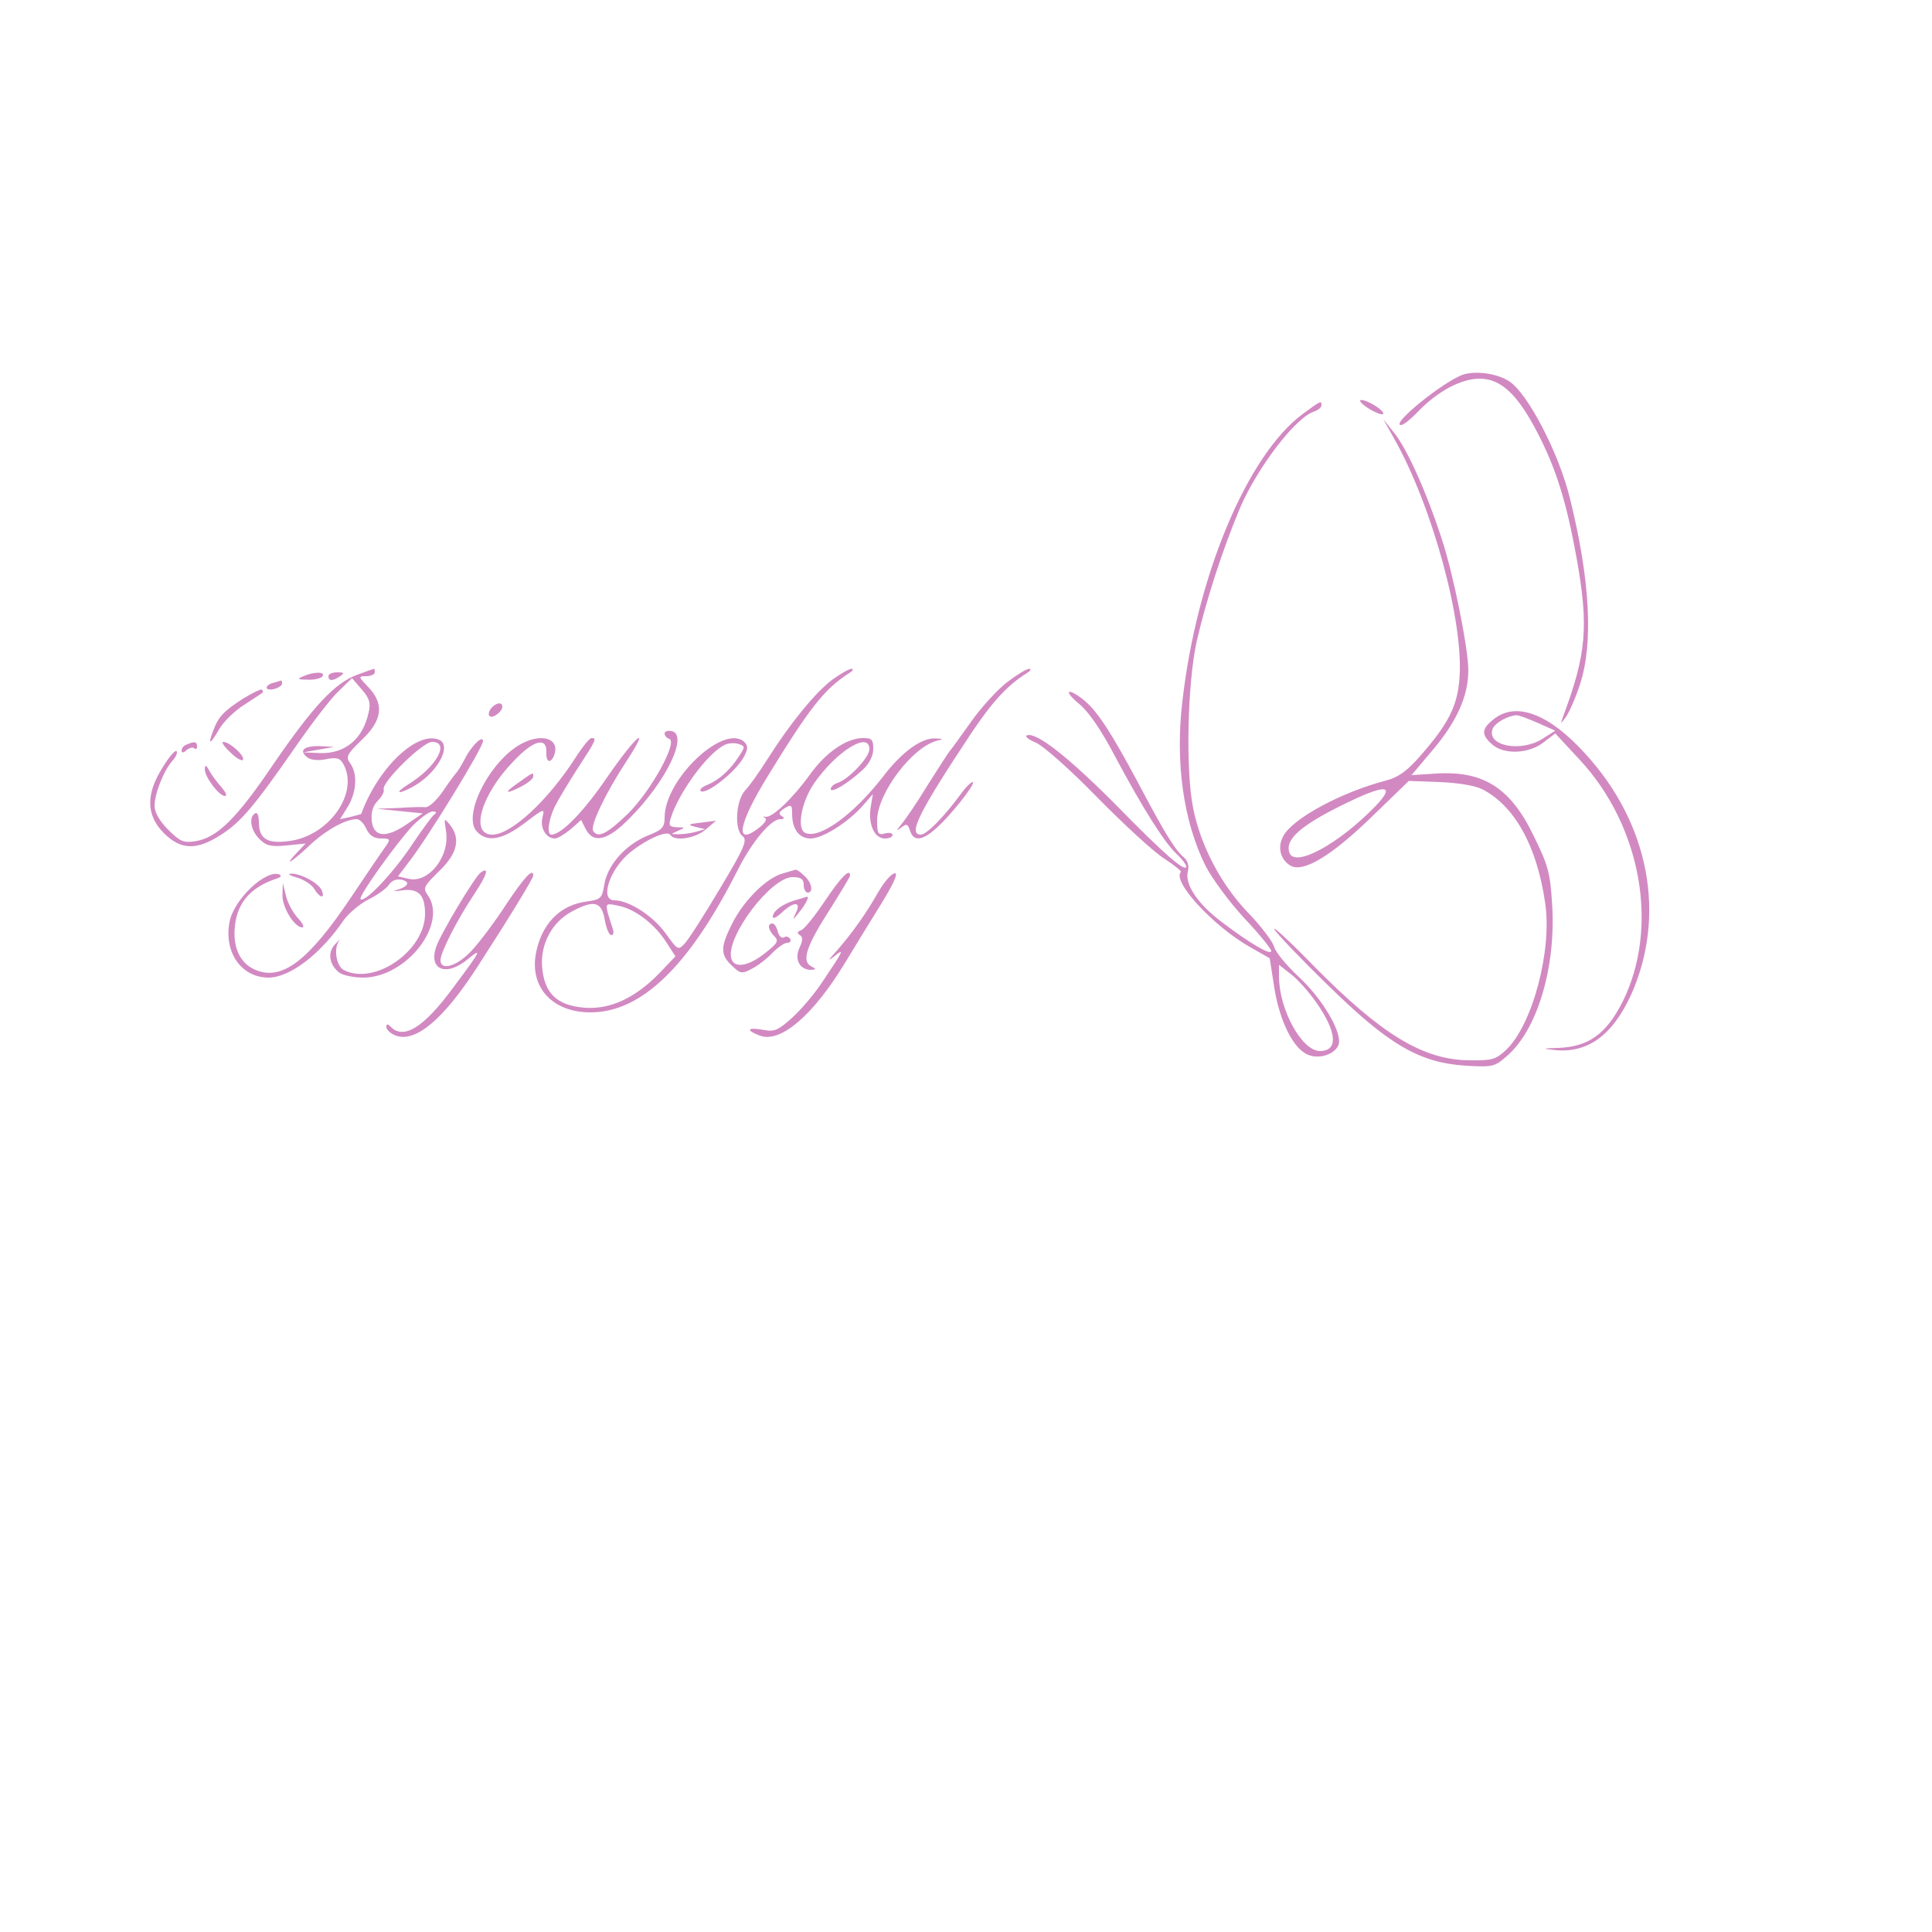
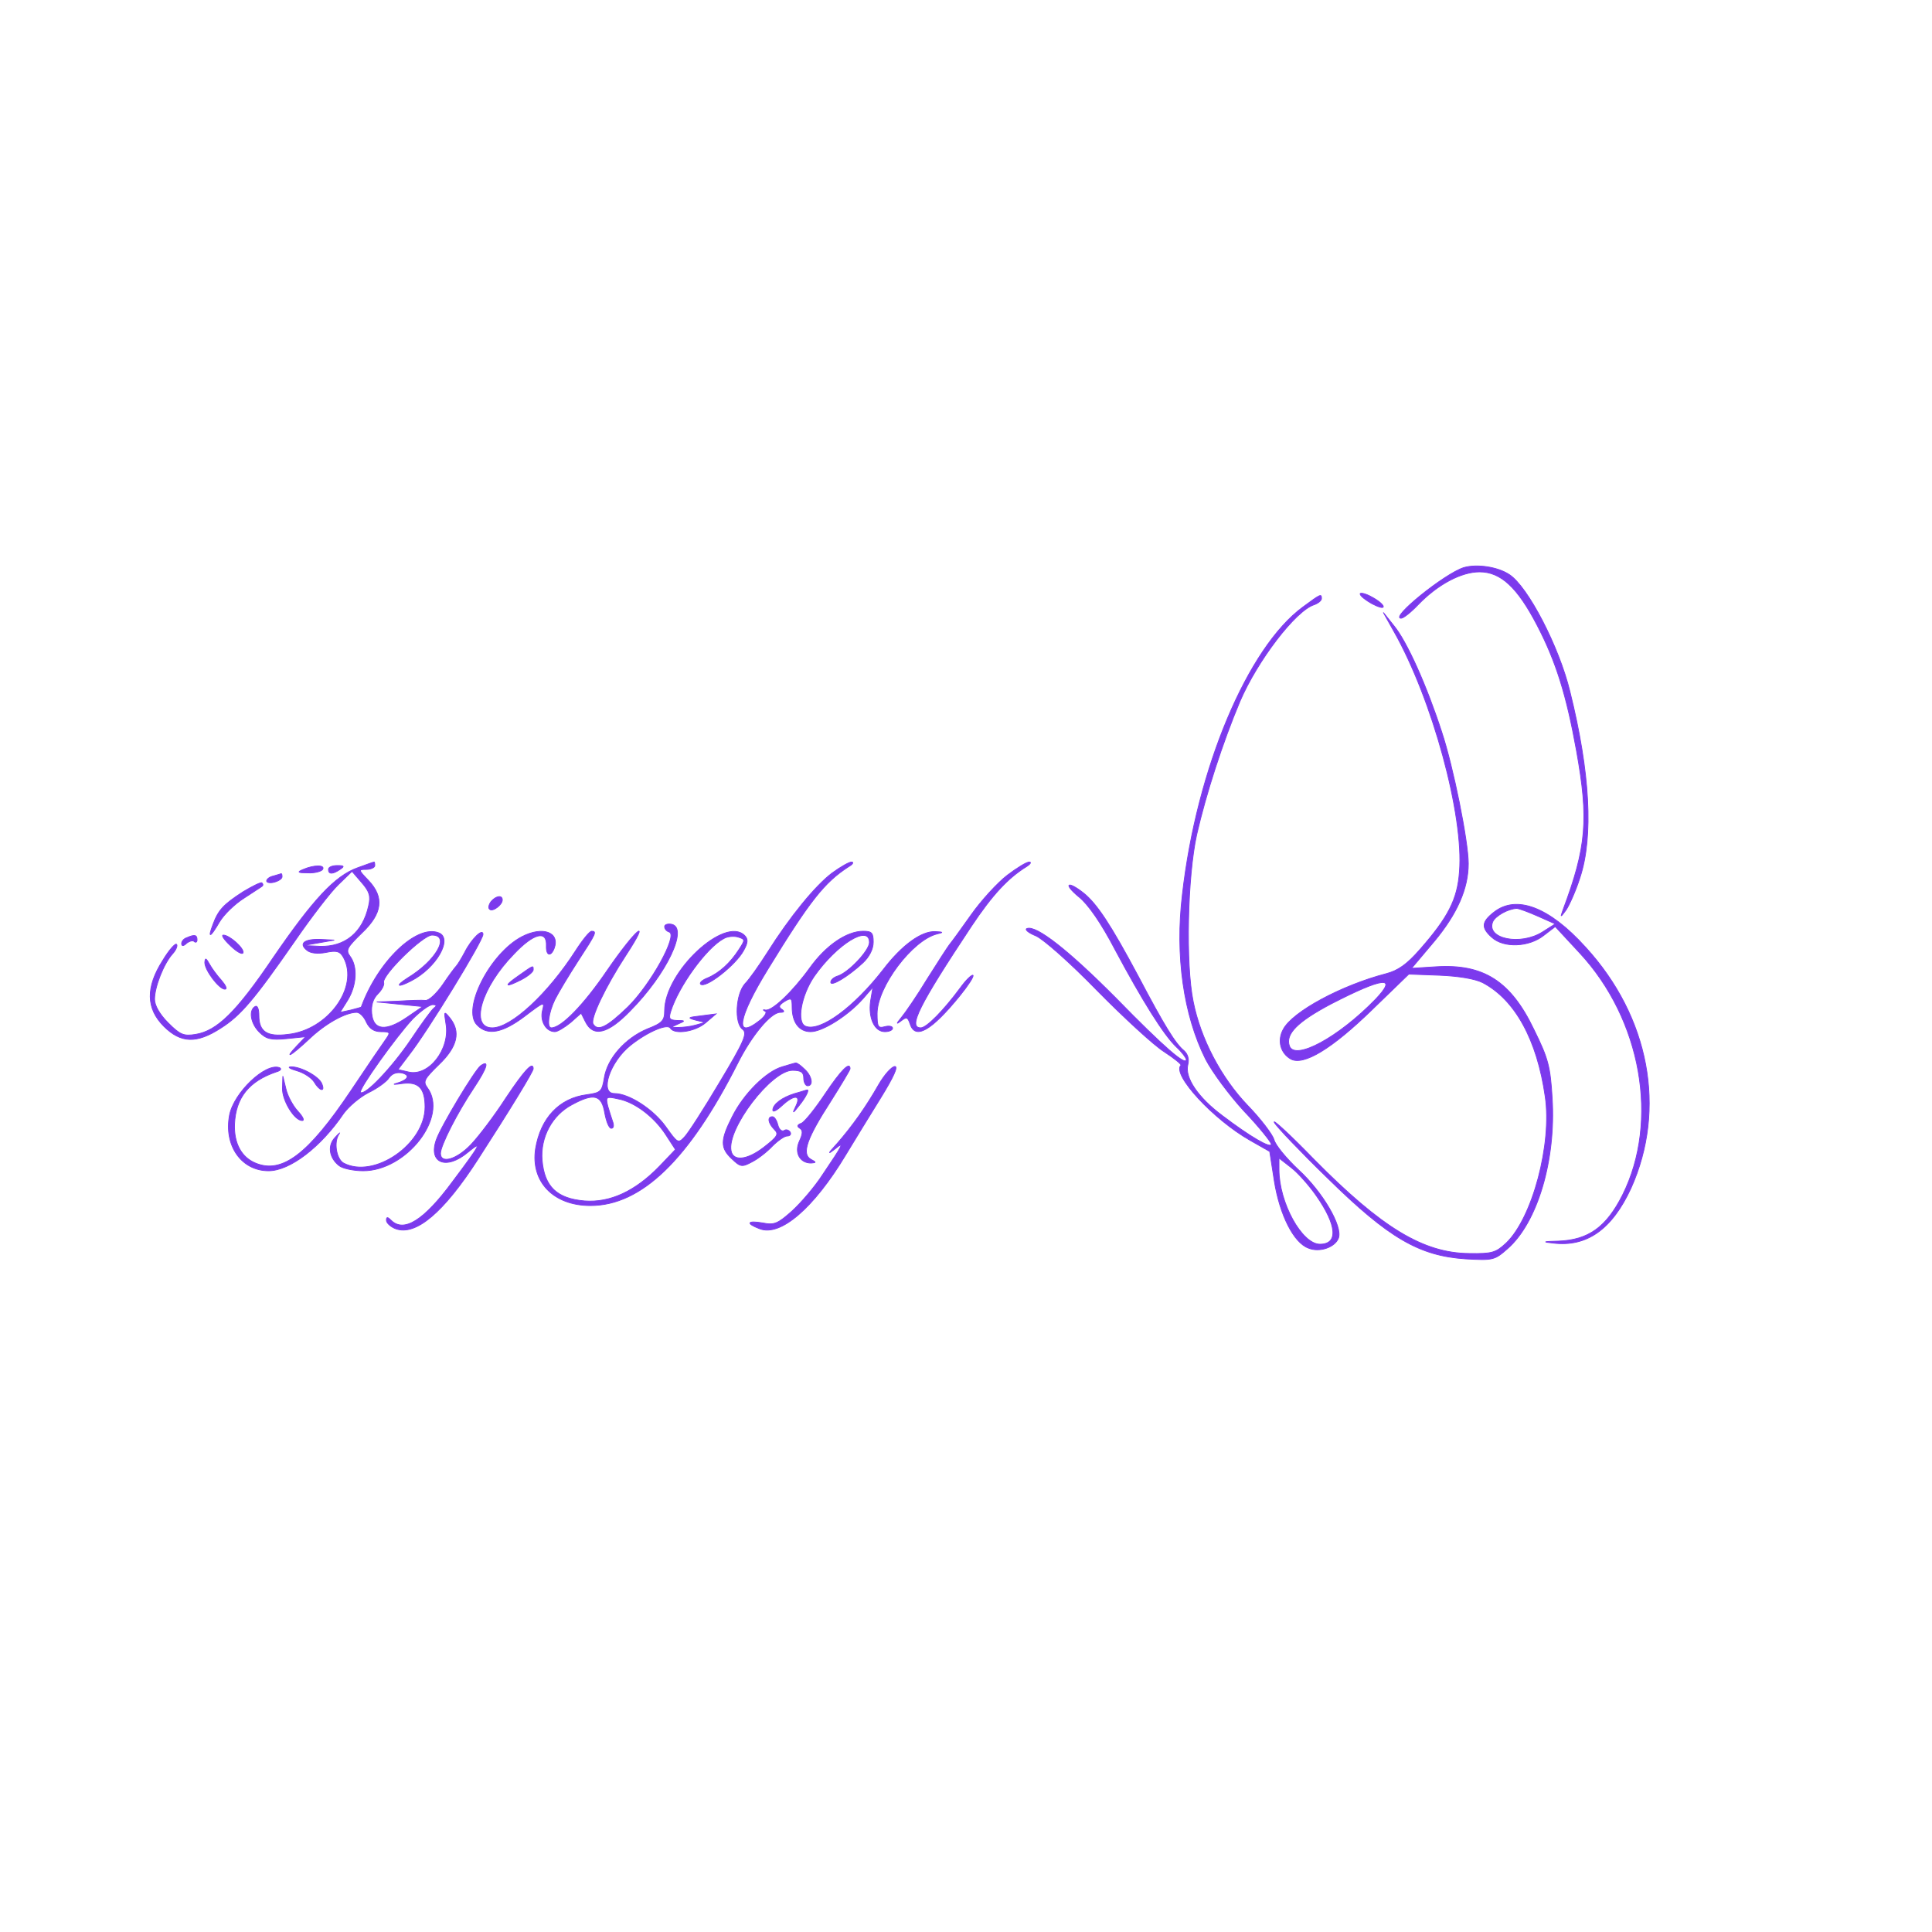
- <svg xmlns="http://www.w3.org/2000/svg" version="1.0" width="100pt" height="100pt" viewBox="0 0 500 500" preserveAspectRatio="xMidYMid meet">
-   <g transform="translate(0,1000) scale(0.1,-0.1)" fill="#d289c2" stroke="none">
-     <path d="M3788 9031 c-50 -16 -192 -131 -162 -131 6 0 26 16 44 35 51 53 112 85 159 85 55 0 98 -40 149 -138 49 -94 76 -181 102 -325 32 -178 26 -249 -35 -412 -7 -20 -7 -20 8 0 8 12 25 49 36 84 35 106 26 272 -26 481 -28 116 -109 272 -157 303 -30 20 -84 28 -118 18z" />
-     <path d="M3520 8963 c0 -5 14 -16 30 -25 17 -9 30 -13 30 -8 0 5 -13 16 -30 25 -16 9 -30 12 -30 8z" />
-     <path d="M3372 8929 c-143 -105 -275 -418 -312 -744 -19 -158 3 -312 60 -426 17 -33 62 -94 100 -135 39 -41 70 -80 70 -85 0 -13 -56 20 -127 74 -63 47 -97 98 -89 131 4 15 0 28 -10 37 -22 18 -50 63 -119 194 -70 131 -106 186 -141 214 -42 33 -53 24 -12 -10 24 -19 58 -68 94 -137 70 -131 126 -221 159 -252 14 -13 25 -28 25 -32 0 -18 -58 32 -180 157 -124 125 -208 191 -232 182 -7 -2 3 -11 23 -19 20 -9 89 -70 159 -142 69 -70 146 -141 173 -158 26 -17 46 -33 43 -35 -23 -24 84 -140 179 -194 l51 -29 12 -77 c14 -87 50 -159 88 -173 29 -12 69 2 78 26 11 30 -41 119 -103 176 -32 30 -61 65 -64 79 -4 13 -34 53 -68 88 -69 72 -122 173 -141 269 -20 97 -15 323 9 432 24 105 67 238 112 345 45 105 144 235 192 250 11 4 19 11 19 16 0 13 -2 12 -48 -22z m35 -1524 c53 -76 57 -125 9 -125 -47 0 -106 108 -106 193 l0 30 32 -25 c18 -14 47 -47 65 -73z" />
-     <path d="M3608 8865 c99 -175 181 -476 169 -621 -5 -72 -30 -119 -102 -201 -34 -39 -57 -55 -88 -63 -115 -30 -242 -98 -266 -144 -16 -29 -7 -62 20 -77 33 -17 105 26 210 128 l95 92 80 -3 c49 -2 91 -9 111 -19 84 -44 141 -148 162 -295 18 -122 -33 -314 -101 -379 -27 -25 -36 -28 -96 -27 -119 1 -227 67 -401 243 -62 64 -109 107 -103 96 6 -11 68 -76 139 -145 157 -154 236 -200 356 -208 71 -4 75 -3 108 26 78 68 126 230 116 390 -5 82 -10 102 -47 177 -60 126 -131 171 -254 163 l-63 -4 59 70 c59 71 88 136 88 201 0 57 -39 251 -69 341 -39 120 -90 234 -124 275 l-27 34 28 -50z m-48 -951 c-96 -99 -209 -160 -223 -121 -11 31 21 63 108 109 134 69 174 74 115 12z" />
-     <path d="M925 8254 c-58 -21 -114 -81 -217 -231 -96 -142 -146 -191 -202 -200 -31 -5 -40 -1 -71 30 -22 22 -35 45 -35 61 0 32 24 93 47 118 9 10 13 21 10 24 -3 4 -20 -15 -36 -42 -44 -69 -43 -124 3 -170 44 -44 85 -45 147 -5 52 33 86 73 193 227 42 61 92 126 112 145 l35 34 25 -29 c20 -23 24 -35 18 -60 -15 -69 -61 -107 -126 -105 l-43 2 40 7 40 7 -37 2 c-41 1 -55 -11 -34 -28 9 -8 28 -10 49 -6 29 6 37 3 46 -13 41 -76 -40 -188 -144 -199 -54 -7 -75 7 -75 49 0 17 -4 27 -10 23 -17 -10 -11 -44 11 -66 18 -18 30 -21 71 -17 l49 5 -22 -23 c-37 -39 -16 -27 31 17 42 40 94 69 123 69 8 0 19 -11 25 -25 8 -17 20 -25 38 -25 24 0 25 -2 13 -19 -8 -11 -49 -71 -91 -134 -110 -164 -178 -216 -247 -187 -36 15 -56 51 -54 101 3 68 37 111 108 135 11 3 15 8 8 11 -36 13 -118 -65 -129 -123 -15 -79 31 -144 101 -144 55 0 135 61 194 148 13 18 41 42 64 54 23 11 48 29 54 39 8 11 20 15 34 12 22 -6 15 -18 -16 -27 -11 -3 -3 -3 17 0 41 5 58 -12 58 -61 0 -96 -132 -187 -211 -145 -19 11 -26 56 -11 76 4 5 -1 1 -11 -10 -20 -21 -15 -53 11 -73 9 -7 37 -13 62 -13 112 0 221 140 166 215 -12 16 -8 23 30 60 48 46 57 85 28 121 -15 18 -15 17 -10 -15 12 -66 -45 -139 -98 -125 l-26 6 28 37 c48 61 192 296 192 313 0 17 -30 -12 -47 -46 -9 -17 -19 -33 -22 -36 -3 -3 -19 -24 -35 -48 -16 -23 -36 -42 -45 -41 -9 1 -41 0 -71 -2 l-55 -2 59 -6 60 -6 -41 -28 c-54 -37 -87 -34 -91 10 -2 21 3 38 16 51 10 10 17 23 15 29 -6 18 101 123 125 123 48 0 11 -66 -63 -111 -33 -21 -27 -26 8 -8 67 34 110 111 72 125 -57 22 -157 -74 -200 -192 0 -1 -12 -4 -27 -8 l-28 -6 20 32 c23 38 26 86 6 113 -12 16 -8 23 30 60 54 51 59 93 17 137 -26 27 -26 28 -5 28 12 0 22 5 22 10 0 6 -1 10 -2 9 -2 0 -21 -7 -43 -15z m199 -362 c-6 -4 -33 -41 -61 -83 -48 -71 -119 -146 -130 -136 -6 7 92 144 135 190 20 20 43 37 52 37 9 0 11 -3 4 -8z" />
-     <path d="M2154 8241 c-44 -33 -110 -114 -168 -206 -21 -33 -47 -70 -58 -81 -24 -27 -28 -102 -6 -118 13 -10 4 -31 -59 -136 -41 -69 -82 -133 -92 -143 -16 -17 -18 -15 -48 27 -32 45 -95 86 -133 86 -39 0 -12 82 42 125 44 35 96 57 103 44 11 -17 64 -9 91 14 l27 23 -39 -5 c-34 -4 -36 -5 -14 -11 l25 -6 -25 -7 c-14 -4 -34 -6 -45 -6 -20 0 -20 0 0 9 19 8 19 9 -3 9 -20 1 -22 5 -16 24 20 64 92 164 137 188 10 6 27 7 37 4 19 -6 19 -7 2 -33 -22 -34 -50 -60 -81 -73 -13 -5 -21 -12 -18 -16 13 -12 92 50 112 88 11 20 11 29 2 38 -51 51 -207 -94 -207 -195 0 -25 -6 -32 -45 -47 -57 -24 -103 -76 -111 -126 -6 -36 -9 -39 -45 -44 -72 -9 -120 -61 -133 -140 -13 -85 46 -147 142 -147 132 0 255 119 381 368 36 72 86 132 110 132 11 0 12 3 4 8 -9 6 -7 11 7 20 18 11 20 9 20 -14 0 -40 18 -64 48 -64 31 0 97 42 135 85 l26 30 -6 -36 c-6 -43 10 -79 37 -79 11 0 20 4 20 9 0 5 -9 7 -20 4 -18 -5 -20 0 -20 34 0 69 91 190 155 206 17 4 17 5 -4 6 -36 2 -87 -35 -135 -98 -76 -98 -163 -162 -201 -147 -24 9 -12 79 22 129 58 83 143 136 143 88 0 -21 -54 -78 -82 -87 -10 -3 -18 -10 -18 -16 0 -12 44 14 83 50 17 16 27 36 27 54 0 24 -4 28 -26 28 -43 0 -97 -37 -139 -96 -45 -62 -97 -111 -114 -108 -7 2 -7 0 -1 -3 6 -2 0 -13 -14 -24 -66 -52 -57 6 22 134 108 176 145 223 208 264 11 6 14 12 8 12 -5 1 -28 -12 -50 -28z m-589 -621 c4 -22 11 -40 17 -40 6 0 7 7 4 16 -3 9 -9 27 -13 41 -6 25 -4 26 27 19 43 -8 94 -47 124 -94 l24 -37 -41 -43 c-63 -65 -128 -95 -194 -90 -72 6 -104 37 -110 105 -5 60 26 117 77 144 57 31 77 26 85 -21z" />
-     <path d="M2607 8235 c-25 -19 -68 -66 -94 -103 -26 -37 -51 -71 -56 -77 -4 -5 -30 -45 -57 -88 -26 -43 -57 -88 -67 -100 -14 -17 -14 -19 -1 -9 14 11 17 10 23 -7 13 -43 55 -19 129 72 21 26 37 50 34 53 -3 2 -18 -12 -33 -33 -43 -58 -87 -103 -102 -103 -34 0 -5 58 131 263 54 81 94 124 142 154 10 6 14 12 8 12 -6 1 -32 -15 -57 -34z" />
-     <path d="M785 8250 c-17 -7 -15 -9 12 -9 17 -1 35 4 38 9 7 12 -22 12 -50 0z" />
-     <path d="M850 8250 c0 -13 11 -13 30 0 12 8 11 10 -7 10 -13 0 -23 -4 -23 -10z" />
-     <path d="M708 8233 c-10 -2 -18 -8 -18 -13 0 -4 9 -6 20 -3 11 3 20 9 20 14 0 5 -1 8 -2 8 -2 -1 -11 -3 -20 -6z" />
-     <path d="M629 8192 c-51 -33 -64 -47 -78 -85 -14 -37 -7 -34 17 7 11 19 40 47 64 62 24 16 45 29 47 31 2 2 2 5 -1 8 -2 3 -24 -8 -49 -23z" />
-     <path d="M1271 8167 c-6 -8 -8 -17 -4 -20 7 -8 33 11 33 24 0 13 -16 11 -29 -4z" />
-     <path d="M3866 8139 c-32 -25 -33 -40 -5 -65 31 -28 96 -25 134 5 l30 23 63 -68 c160 -172 207 -435 111 -627 -42 -83 -88 -116 -166 -119 -40 -1 -42 -2 -14 -5 88 -11 153 36 202 142 92 205 48 443 -118 624 -94 104 -179 136 -237 90z m114 -10 l45 -20 -33 -21 c-57 -36 -146 -18 -129 26 6 15 39 34 62 35 6 0 30 -9 55 -20z" />
-     <path d="M1720 8102 c0 -6 5 -12 12 -14 23 -8 -48 -136 -107 -194 -55 -53 -78 -64 -90 -44 -8 13 32 97 85 178 68 104 26 69 -49 -40 -60 -88 -118 -148 -144 -148 -13 0 -7 40 9 73 9 18 36 63 60 100 47 72 49 77 35 77 -5 0 -23 -22 -41 -50 -72 -112 -167 -200 -216 -200 -59 0 -29 104 56 191 51 54 86 63 84 21 -1 -25 11 -29 20 -7 16 42 -29 59 -83 31 -83 -43 -157 -189 -116 -229 27 -28 66 -20 123 23 50 38 52 39 46 15 -7 -27 9 -55 32 -55 7 0 25 11 41 24 l27 24 11 -22 c20 -41 58 -32 116 28 95 96 151 215 107 224 -10 2 -18 -1 -18 -6z" />
-     <path d="M483 8073 c-7 -2 -13 -9 -13 -15 0 -7 5 -7 13 1 8 6 17 8 20 4 4 -3 7 -1 7 5 0 13 -7 14 -27 5z" />
-     <path d="M596 8053 c16 -16 31 -24 33 -19 4 11 -35 46 -51 46 -6 0 2 -12 18 -27z" />
-     <path d="M530 8009 c0 -20 37 -69 52 -69 7 0 2 10 -9 23 -11 12 -25 31 -31 42 -9 16 -11 17 -12 4z" />
-     <path d="M1341 7974 c-39 -27 -34 -31 9 -9 17 9 30 20 30 25 0 12 2 13 -39 -16z" />
-     <path d="M1244 7742 c-15 -11 -103 -157 -115 -192 -21 -60 26 -79 82 -32 39 32 33 21 -39 -75 -75 -102 -127 -134 -160 -101 -9 9 -12 9 -12 0 0 -7 11 -17 24 -22 52 -19 124 42 213 180 84 130 143 227 143 234 0 21 -23 -4 -71 -76 -29 -45 -70 -99 -90 -120 -37 -39 -79 -51 -79 -23 0 20 43 105 88 172 33 50 39 71 16 55z" />
-     <path d="M2024 7739 c-41 -12 -99 -69 -129 -129 -31 -61 -31 -81 -1 -109 22 -21 26 -22 52 -8 16 8 40 27 53 41 14 14 31 26 38 26 8 0 11 5 8 10 -4 6 -11 8 -16 4 -6 -3 -13 3 -16 15 -3 12 -9 21 -14 21 -14 0 -11 -17 5 -33 12 -12 9 -18 -27 -46 -44 -34 -80 -37 -85 -9 -11 57 104 208 159 208 22 0 29 -5 29 -20 0 -11 5 -20 10 -20 16 0 11 26 -8 43 -10 10 -20 17 -23 16 -2 0 -18 -5 -35 -10z" />
-     <path d="M768 7729 c18 -5 38 -18 45 -29 14 -24 29 -27 20 -5 -7 19 -55 45 -80 44 -10 0 -3 -5 15 -10z" />
-     <path d="M2136 7670 c-26 -39 -54 -74 -62 -77 -11 -4 -12 -8 -4 -13 8 -5 8 -14 -1 -33 -14 -30 1 -57 30 -57 14 1 14 2 -1 10 -24 14 -10 54 52 150 27 43 50 81 50 84 0 20 -23 -3 -64 -64z" />
-     <path d="M2274 7693 c-33 -58 -68 -107 -108 -153 -23 -25 -25 -29 -7 -15 28 23 24 15 -30 -65 -20 -31 -56 -73 -79 -94 -37 -33 -46 -37 -76 -31 -40 7 -45 -1 -8 -15 54 -21 140 54 222 190 23 38 64 105 92 150 32 52 45 80 36 80 -8 0 -27 -21 -42 -47z" />
-     <path d="M731 7684 c-1 -32 31 -84 51 -84 7 0 1 11 -11 24 -13 14 -27 40 -31 58 l-8 33 -1 -31z" />
-     <path d="M2057 7670 c-33 -10 -57 -28 -57 -43 0 -6 10 -1 23 11 32 30 51 29 37 0 -10 -21 -9 -21 9 2 17 21 27 42 19 39 -2 0 -16 -5 -31 -9z" />
+ <svg xmlns="http://www.w3.org/2000/svg" version="1.0" width="100pt" height="100pt" viewBox="0 -50 500 500" preserveAspectRatio="xMidYMid meet">
+   <g transform="translate(0,1000) scale(0.1,-0.1)" fill="#7c3aed">
+     <path fill="#7c3aed" stroke="#7c3aed" stroke-width="2" d="M3788 9031 c-50 -16 -192 -131 -162 -131 6 0 26 16 44 35 51 53 112 85 159 85 55 0 98 -40 149 -138 49 -94 76 -181 102 -325 32 -178 26 -249 -35 -412 -7 -20 -7 -20 8 0 8 12 25 49 36 84 35 106 26 272 -26 481 -28 116 -109 272 -157 303 -30 20 -84 28 -118 18z" />
+     <path fill="#7c3aed" stroke="#7c3aed" stroke-width="2" d="M3520 8963 c0 -5 14 -16 30 -25 17 -9 30 -13 30 -8 0 5 -13 16 -30 25 -16 9 -30 12 -30 8z" />
+     <path fill="#7c3aed" stroke="#7c3aed" stroke-width="2" d="M3372 8929 c-143 -105 -275 -418 -312 -744 -19 -158 3 -312 60 -426 17 -33 62 -94 100 -135 39 -41 70 -80 70 -85 0 -13 -56 20 -127 74 -63 47 -97 98 -89 131 4 15 0 28 -10 37 -22 18 -50 63 -119 194 -70 131 -106 186 -141 214 -42 33 -53 24 -12 -10 24 -19 58 -68 94 -137 70 -131 126 -221 159 -252 14 -13 25 -28 25 -32 0 -18 -58 32 -180 157 -124 125 -208 191 -232 182 -7 -2 3 -11 23 -19 20 -9 89 -70 159 -142 69 -70 146 -141 173 -158 26 -17 46 -33 43 -35 -23 -24 84 -140 179 -194 l51 -29 12 -77 c14 -87 50 -159 88 -173 29 -12 69 2 78 26 11 30 -41 119 -103 176 -32 30 -61 65 -64 79 -4 13 -34 53 -68 88 -69 72 -122 173 -141 269 -20 97 -15 323 9 432 24 105 67 238 112 345 45 105 144 235 192 250 11 4 19 11 19 16 0 13 -2 12 -48 -22z m35 -1524 c53 -76 57 -125 9 -125 -47 0 -106 108 -106 193 l0 30 32 -25 c18 -14 47 -47 65 -73z" />
+     <path fill="#7c3aed" stroke="#7c3aed" stroke-width="2" d="M3608 8865 c99 -175 181 -476 169 -621 -5 -72 -30 -119 -102 -201 -34 -39 -57 -55 -88 -63 -115 -30 -242 -98 -266 -144 -16 -29 -7 -62 20 -77 33 -17 105 26 210 128 l95 92 80 -3 c49 -2 91 -9 111 -19 84 -44 141 -148 162 -295 18 -122 -33 -314 -101 -379 -27 -25 -36 -28 -96 -27 -119 1 -227 67 -401 243 -62 64 -109 107 -103 96 6 -11 68 -76 139 -145 157 -154 236 -200 356 -208 71 -4 75 -3 108 26 78 68 126 230 116 390 -5 82 -10 102 -47 177 -60 126 -131 171 -254 163 l-63 -4 59 70 c59 71 88 136 88 201 0 57 -39 251 -69 341 -39 120 -90 234 -124 275 l-27 34 28 -50z m-48 -951 c-96 -99 -209 -160 -223 -121 -11 31 21 63 108 109 134 69 174 74 115 12z" />
+     <path fill="#7c3aed" stroke="#7c3aed" stroke-width="2" d="M925 8254 c-58 -21 -114 -81 -217 -231 -96 -142 -146 -191 -202 -200 -31 -5 -40 -1 -71 30 -22 22 -35 45 -35 61 0 32 24 93 47 118 9 10 13 21 10 24 -3 4 -20 -15 -36 -42 -44 -69 -43 -124 3 -170 44 -44 85 -45 147 -5 52 33 86 73 193 227 42 61 92 126 112 145 l35 34 25 -29 c20 -23 24 -35 18 -60 -15 -69 -61 -107 -126 -105 l-43 2 40 7 40 7 -37 2 c-41 1 -55 -11 -34 -28 9 -8 28 -10 49 -6 29 6 37 3 46 -13 41 -76 -40 -188 -144 -199 -54 -7 -75 7 -75 49 0 17 -4 27 -10 23 -17 -10 -11 -44 11 -66 18 -18 30 -21 71 -17 l49 5 -22 -23 c-37 -39 -16 -27 31 17 42 40 94 69 123 69 8 0 19 -11 25 -25 8 -17 20 -25 38 -25 24 0 25 -2 13 -19 -8 -11 -49 -71 -91 -134 -110 -164 -178 -216 -247 -187 -36 15 -56 51 -54 101 3 68 37 111 108 135 11 3 15 8 8 11 -36 13 -118 -65 -129 -123 -15 -79 31 -144 101 -144 55 0 135 61 194 148 13 18 41 42 64 54 23 11 48 29 54 39 8 11 20 15 34 12 22 -6 15 -18 -16 -27 -11 -3 -3 -3 17 0 41 5 58 -12 58 -61 0 -96 -132 -187 -211 -145 -19 11 -26 56 -11 76 4 5 -1 1 -11 -10 -20 -21 -15 -53 11 -73 9 -7 37 -13 62 -13 112 0 221 140 166 215 -12 16 -8 23 30 60 48 46 57 85 28 121 -15 18 -15 17 -10 -15 12 -66 -45 -139 -98 -125 l-26 6 28 37 c48 61 192 296 192 313 0 17 -30 -12 -47 -46 -9 -17 -19 -33 -22 -36 -3 -3 -19 -24 -35 -48 -16 -23 -36 -42 -45 -41 -9 1 -41 0 -71 -2 l-55 -2 59 -6 60 -6 -41 -28 c-54 -37 -87 -34 -91 10 -2 21 3 38 16 51 10 10 17 23 15 29 -6 18 101 123 125 123 48 0 11 -66 -63 -111 -33 -21 -27 -26 8 -8 67 34 110 111 72 125 -57 22 -157 -74 -200 -192 0 -1 -12 -4 -27 -8 l-28 -6 20 32 c23 38 26 86 6 113 -12 16 -8 23 30 60 54 51 59 93 17 137 -26 27 -26 28 -5 28 12 0 22 5 22 10 0 6 -1 10 -2 9 -2 0 -21 -7 -43 -15z m199 -362 c-6 -4 -33 -41 -61 -83 -48 -71 -119 -146 -130 -136 -6 7 92 144 135 190 20 20 43 37 52 37 9 0 11 -3 4 -8z" />
+     <path fill="#7c3aed" stroke="#7c3aed" stroke-width="2" d="M2154 8241 c-44 -33 -110 -114 -168 -206 -21 -33 -47 -70 -58 -81 -24 -27 -28 -102 -6 -118 13 -10 4 -31 -59 -136 -41 -69 -82 -133 -92 -143 -16 -17 -18 -15 -48 27 -32 45 -95 86 -133 86 -39 0 -12 82 42 125 44 35 96 57 103 44 11 -17 64 -9 91 14 l27 23 -39 -5 c-34 -4 -36 -5 -14 -11 l25 -6 -25 -7 c-14 -4 -34 -6 -45 -6 -20 0 -20 0 0 9 19 8 19 9 -3 9 -20 1 -22 5 -16 24 20 64 92 164 137 188 10 6 27 7 37 4 19 -6 19 -7 2 -33 -22 -34 -50 -60 -81 -73 -13 -5 -21 -12 -18 -16 13 -12 92 50 112 88 11 20 11 29 2 38 -51 51 -207 -94 -207 -195 0 -25 -6 -32 -45 -47 -57 -24 -103 -76 -111 -126 -6 -36 -9 -39 -45 -44 -72 -9 -120 -61 -133 -140 -13 -85 46 -147 142 -147 132 0 255 119 381 368 36 72 86 132 110 132 11 0 12 3 4 8 -9 6 -7 11 7 20 18 11 20 9 20 -14 0 -40 18 -64 48 -64 31 0 97 42 135 85 l26 30 -6 -36 c-6 -43 10 -79 37 -79 11 0 20 4 20 9 0 5 -9 7 -20 4 -18 -5 -20 0 -20 34 0 69 91 190 155 206 17 4 17 5 -4 6 -36 2 -87 -35 -135 -98 -76 -98 -163 -162 -201 -147 -24 9 -12 79 22 129 58 83 143 136 143 88 0 -21 -54 -78 -82 -87 -10 -3 -18 -10 -18 -16 0 -12 44 14 83 50 17 16 27 36 27 54 0 24 -4 28 -26 28 -43 0 -97 -37 -139 -96 -45 -62 -97 -111 -114 -108 -7 2 -7 0 -1 -3 6 -2 0 -13 -14 -24 -66 -52 -57 6 22 134 108 176 145 223 208 264 11 6 14 12 8 12 -5 1 -28 -12 -50 -28z m-589 -621 c4 -22 11 -40 17 -40 6 0 7 7 4 16 -3 9 -9 27 -13 41 -6 25 -4 26 27 19 43 -8 94 -47 124 -94 l24 -37 -41 -43 c-63 -65 -128 -95 -194 -90 -72 6 -104 37 -110 105 -5 60 26 117 77 144 57 31 77 26 85 -21z" />
+     <path fill="#7c3aed" stroke="#7c3aed" stroke-width="2" d="M2607 8235 c-25 -19 -68 -66 -94 -103 -26 -37 -51 -71 -56 -77 -4 -5 -30 -45 -57 -88 -26 -43 -57 -88 -67 -100 -14 -17 -14 -19 -1 -9 14 11 17 10 23 -7 13 -43 55 -19 129 72 21 26 37 50 34 53 -3 2 -18 -12 -33 -33 -43 -58 -87 -103 -102 -103 -34 0 -5 58 131 263 54 81 94 124 142 154 10 6 14 12 8 12 -6 1 -32 -15 -57 -34z" />
+     <path fill="#7c3aed" stroke="#7c3aed" stroke-width="2" d="M785 8250 c-17 -7 -15 -9 12 -9 17 -1 35 4 38 9 7 12 -22 12 -50 0z" />
+     <path fill="#7c3aed" stroke="#7c3aed" stroke-width="2" d="M850 8250 c0 -13 11 -13 30 0 12 8 11 10 -7 10 -13 0 -23 -4 -23 -10z" />
+     <path fill="#7c3aed" stroke="#7c3aed" stroke-width="2" d="M708 8233 c-10 -2 -18 -8 -18 -13 0 -4 9 -6 20 -3 11 3 20 9 20 14 0 5 -1 8 -2 8 -2 -1 -11 -3 -20 -6z" />
+     <path fill="#7c3aed" stroke="#7c3aed" stroke-width="2" d="M629 8192 c-51 -33 -64 -47 -78 -85 -14 -37 -7 -34 17 7 11 19 40 47 64 62 24 16 45 29 47 31 2 2 2 5 -1 8 -2 3 -24 -8 -49 -23z" />
+     <path fill="#7c3aed" stroke="#7c3aed" stroke-width="2" d="M1271 8167 c-6 -8 -8 -17 -4 -20 7 -8 33 11 33 24 0 13 -16 11 -29 -4z" />
+     <path fill="#7c3aed" stroke="#7c3aed" stroke-width="2" d="M3866 8139 c-32 -25 -33 -40 -5 -65 31 -28 96 -25 134 5 l30 23 63 -68 c160 -172 207 -435 111 -627 -42 -83 -88 -116 -166 -119 -40 -1 -42 -2 -14 -5 88 -11 153 36 202 142 92 205 48 443 -118 624 -94 104 -179 136 -237 90z m114 -10 l45 -20 -33 -21 c-57 -36 -146 -18 -129 26 6 15 39 34 62 35 6 0 30 -9 55 -20z" />
+     <path fill="#7c3aed" stroke="#7c3aed" stroke-width="2" d="M1720 8102 c0 -6 5 -12 12 -14 23 -8 -48 -136 -107 -194 -55 -53 -78 -64 -90 -44 -8 13 32 97 85 178 68 104 26 69 -49 -40 -60 -88 -118 -148 -144 -148 -13 0 -7 40 9 73 9 18 36 63 60 100 47 72 49 77 35 77 -5 0 -23 -22 -41 -50 -72 -112 -167 -200 -216 -200 -59 0 -29 104 56 191 51 54 86 63 84 21 -1 -25 11 -29 20 -7 16 42 -29 59 -83 31 -83 -43 -157 -189 -116 -229 27 -28 66 -20 123 23 50 38 52 39 46 15 -7 -27 9 -55 32 -55 7 0 25 11 41 24 l27 24 11 -22 c20 -41 58 -32 116 28 95 96 151 215 107 224 -10 2 -18 -1 -18 -6z" />
+     <path fill="#7c3aed" stroke="#7c3aed" stroke-width="2" d="M483 8073 c-7 -2 -13 -9 -13 -15 0 -7 5 -7 13 1 8 6 17 8 20 4 4 -3 7 -1 7 5 0 13 -7 14 -27 5z" />
+     <path fill="#7c3aed" stroke="#7c3aed" stroke-width="2" d="M596 8053 c16 -16 31 -24 33 -19 4 11 -35 46 -51 46 -6 0 2 -12 18 -27z" />
+     <path fill="#7c3aed" stroke="#7c3aed" stroke-width="2" d="M530 8009 c0 -20 37 -69 52 -69 7 0 2 10 -9 23 -11 12 -25 31 -31 42 -9 16 -11 17 -12 4z" />
+     <path fill="#7c3aed" stroke="#7c3aed" stroke-width="2" d="M1341 7974 c-39 -27 -34 -31 9 -9 17 9 30 20 30 25 0 12 2 13 -39 -16z" />
+     <path fill="#7c3aed" stroke="#7c3aed" stroke-width="2" d="M1244 7742 c-15 -11 -103 -157 -115 -192 -21 -60 26 -79 82 -32 39 32 33 21 -39 -75 -75 -102 -127 -134 -160 -101 -9 9 -12 9 -12 0 0 -7 11 -17 24 -22 52 -19 124 42 213 180 84 130 143 227 143 234 0 21 -23 -4 -71 -76 -29 -45 -70 -99 -90 -120 -37 -39 -79 -51 -79 -23 0 20 43 105 88 172 33 50 39 71 16 55z" />
+     <path fill="#7c3aed" stroke="#7c3aed" stroke-width="2" d="M2024 7739 c-41 -12 -99 -69 -129 -129 -31 -61 -31 -81 -1 -109 22 -21 26 -22 52 -8 16 8 40 27 53 41 14 14 31 26 38 26 8 0 11 5 8 10 -4 6 -11 8 -16 4 -6 -3 -13 3 -16 15 -3 12 -9 21 -14 21 -14 0 -11 -17 5 -33 12 -12 9 -18 -27 -46 -44 -34 -80 -37 -85 -9 -11 57 104 208 159 208 22 0 29 -5 29 -20 0 -11 5 -20 10 -20 16 0 11 26 -8 43 -10 10 -20 17 -23 16 -2 0 -18 -5 -35 -10z" />
+     <path fill="#7c3aed" stroke="#7c3aed" stroke-width="2" d="M768 7729 c18 -5 38 -18 45 -29 14 -24 29 -27 20 -5 -7 19 -55 45 -80 44 -10 0 -3 -5 15 -10z" />
+     <path fill="#7c3aed" stroke="#7c3aed" stroke-width="2" d="M2136 7670 c-26 -39 -54 -74 -62 -77 -11 -4 -12 -8 -4 -13 8 -5 8 -14 -1 -33 -14 -30 1 -57 30 -57 14 1 14 2 -1 10 -24 14 -10 54 52 150 27 43 50 81 50 84 0 20 -23 -3 -64 -64z" />
+     <path fill="#7c3aed" stroke="#7c3aed" stroke-width="2" d="M2274 7693 c-33 -58 -68 -107 -108 -153 -23 -25 -25 -29 -7 -15 28 23 24 15 -30 -65 -20 -31 -56 -73 -79 -94 -37 -33 -46 -37 -76 -31 -40 7 -45 -1 -8 -15 54 -21 140 54 222 190 23 38 64 105 92 150 32 52 45 80 36 80 -8 0 -27 -21 -42 -47z" />
+     <path fill="#7c3aed" stroke="#7c3aed" stroke-width="2" d="M731 7684 c-1 -32 31 -84 51 -84 7 0 1 11 -11 24 -13 14 -27 40 -31 58 l-8 33 -1 -31z" />
+     <path fill="#7c3aed" stroke="#7c3aed" stroke-width="2" d="M2057 7670 c-33 -10 -57 -28 -57 -43 0 -6 10 -1 23 11 32 30 51 29 37 0 -10 -21 -9 -21 9 2 17 21 27 42 19 39 -2 0 -16 -5 -31 -9z" />
  </g>
</svg>
